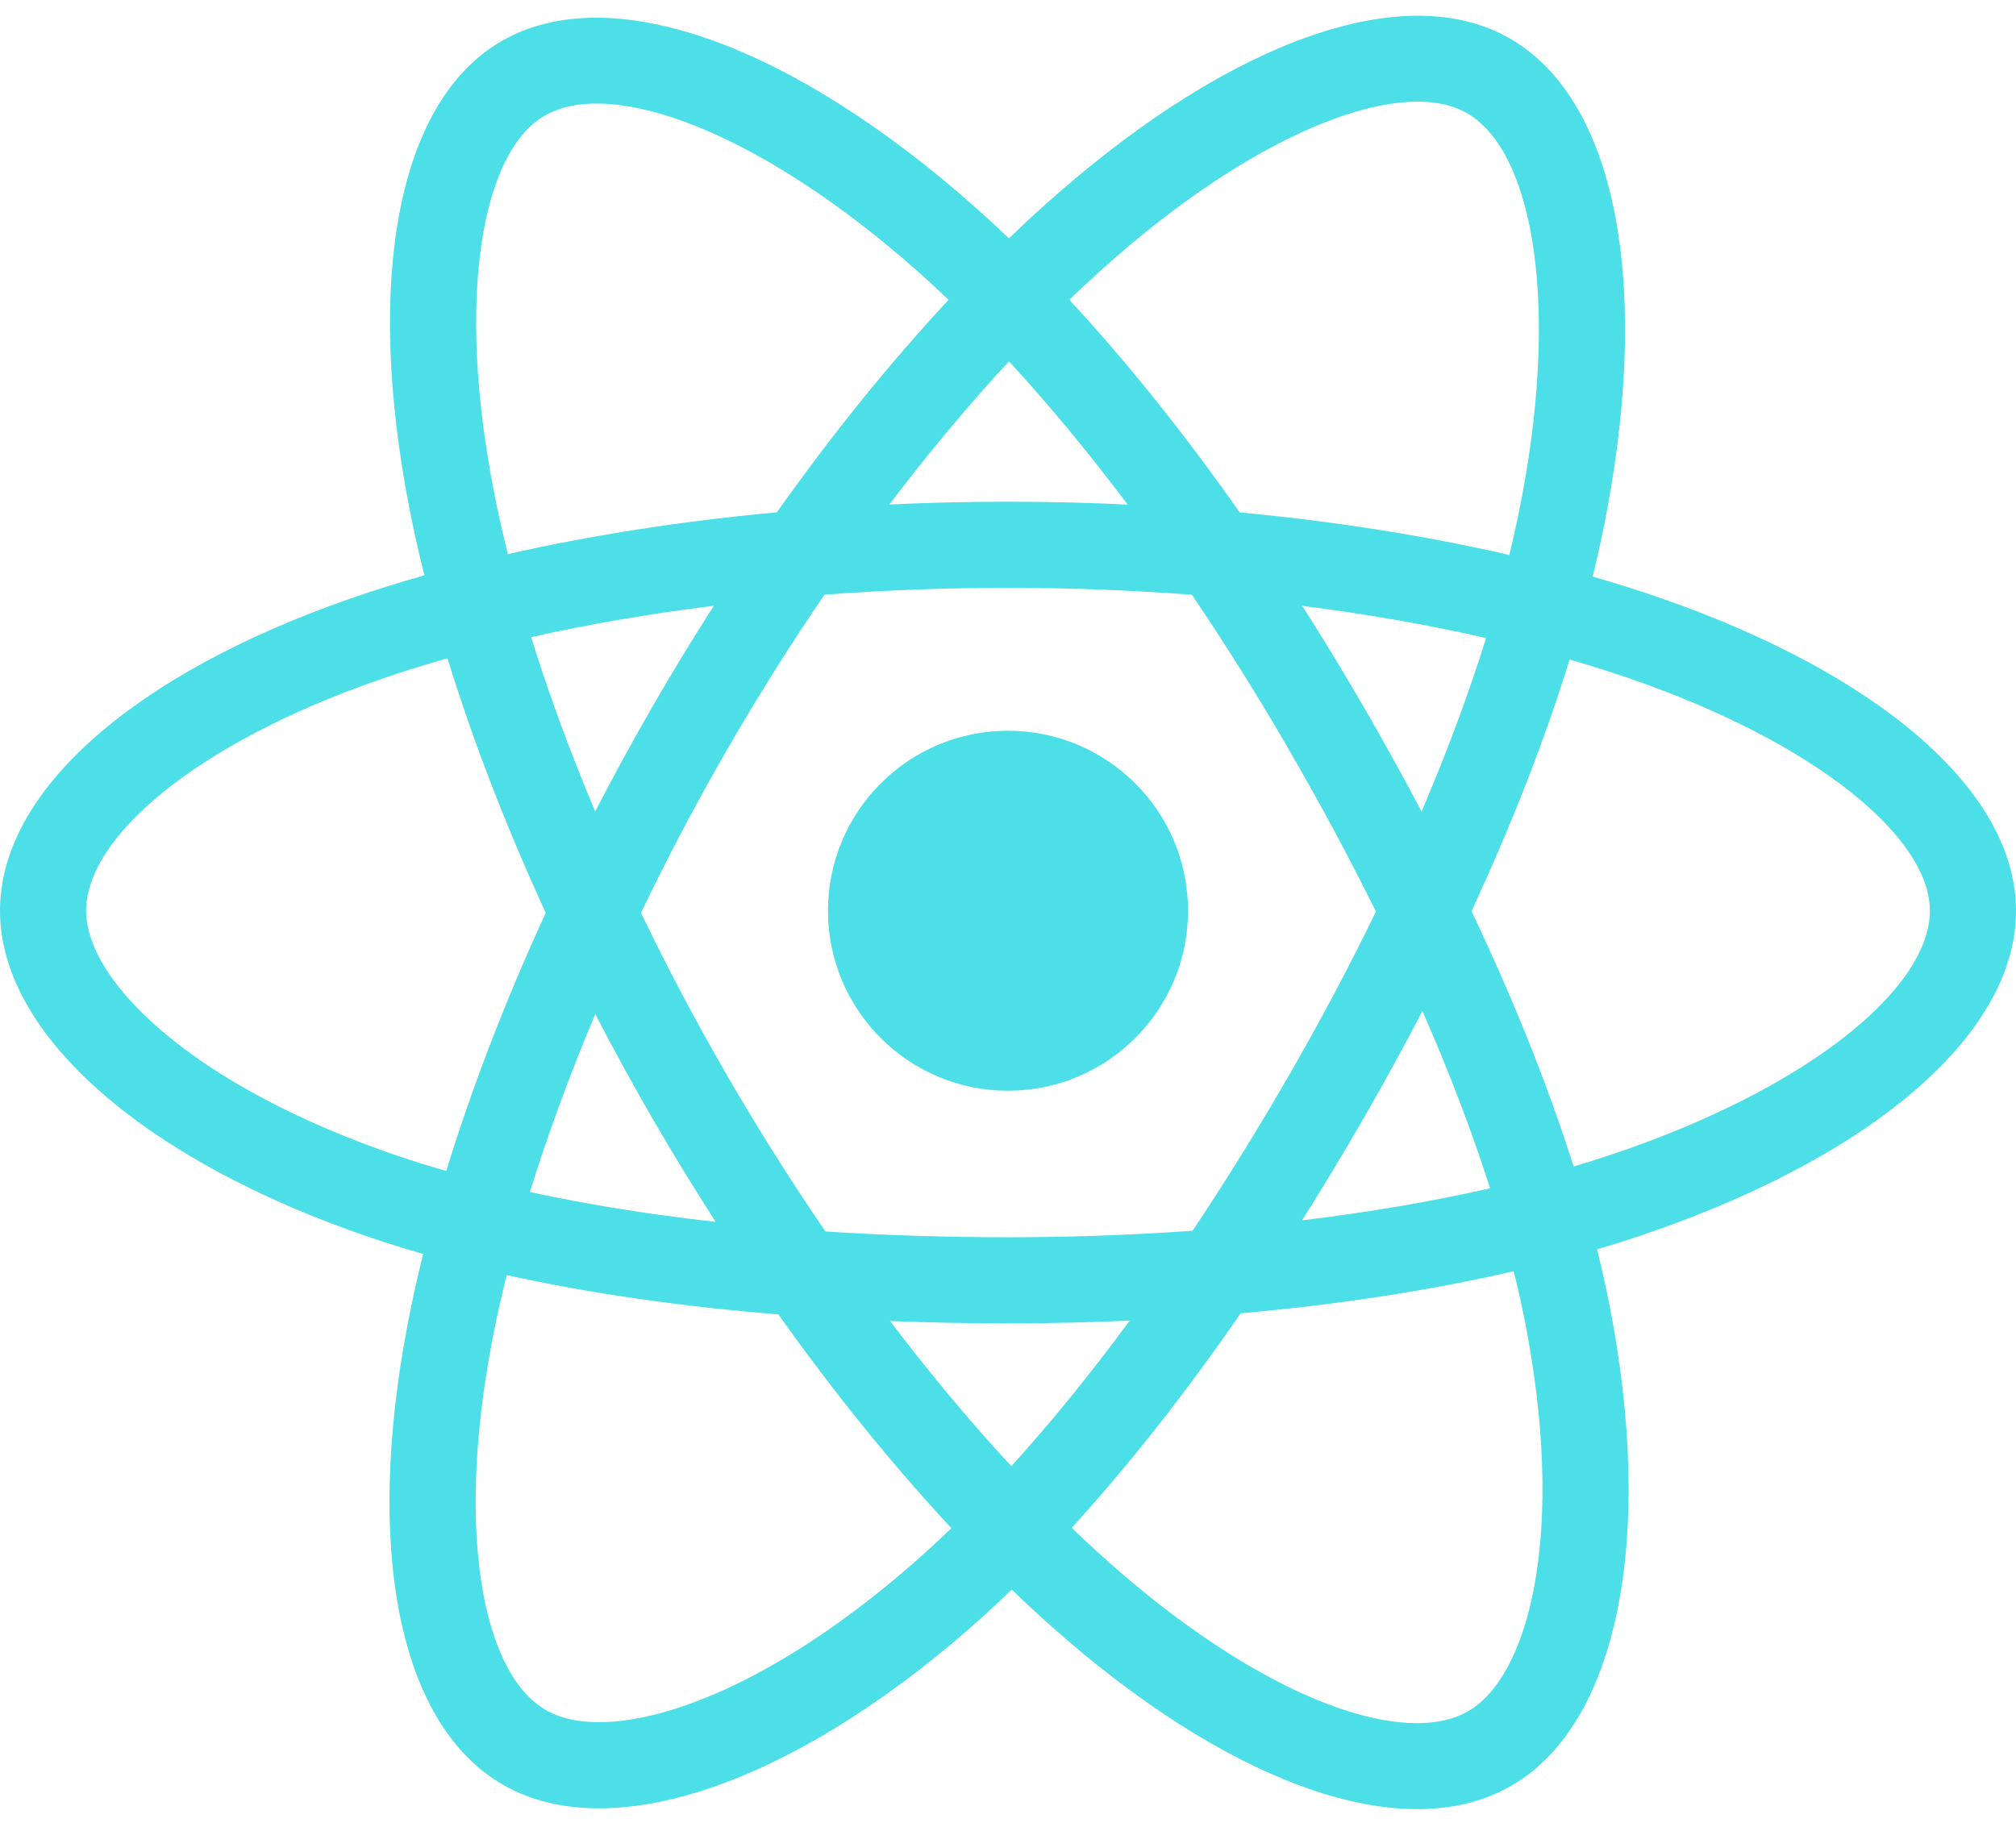
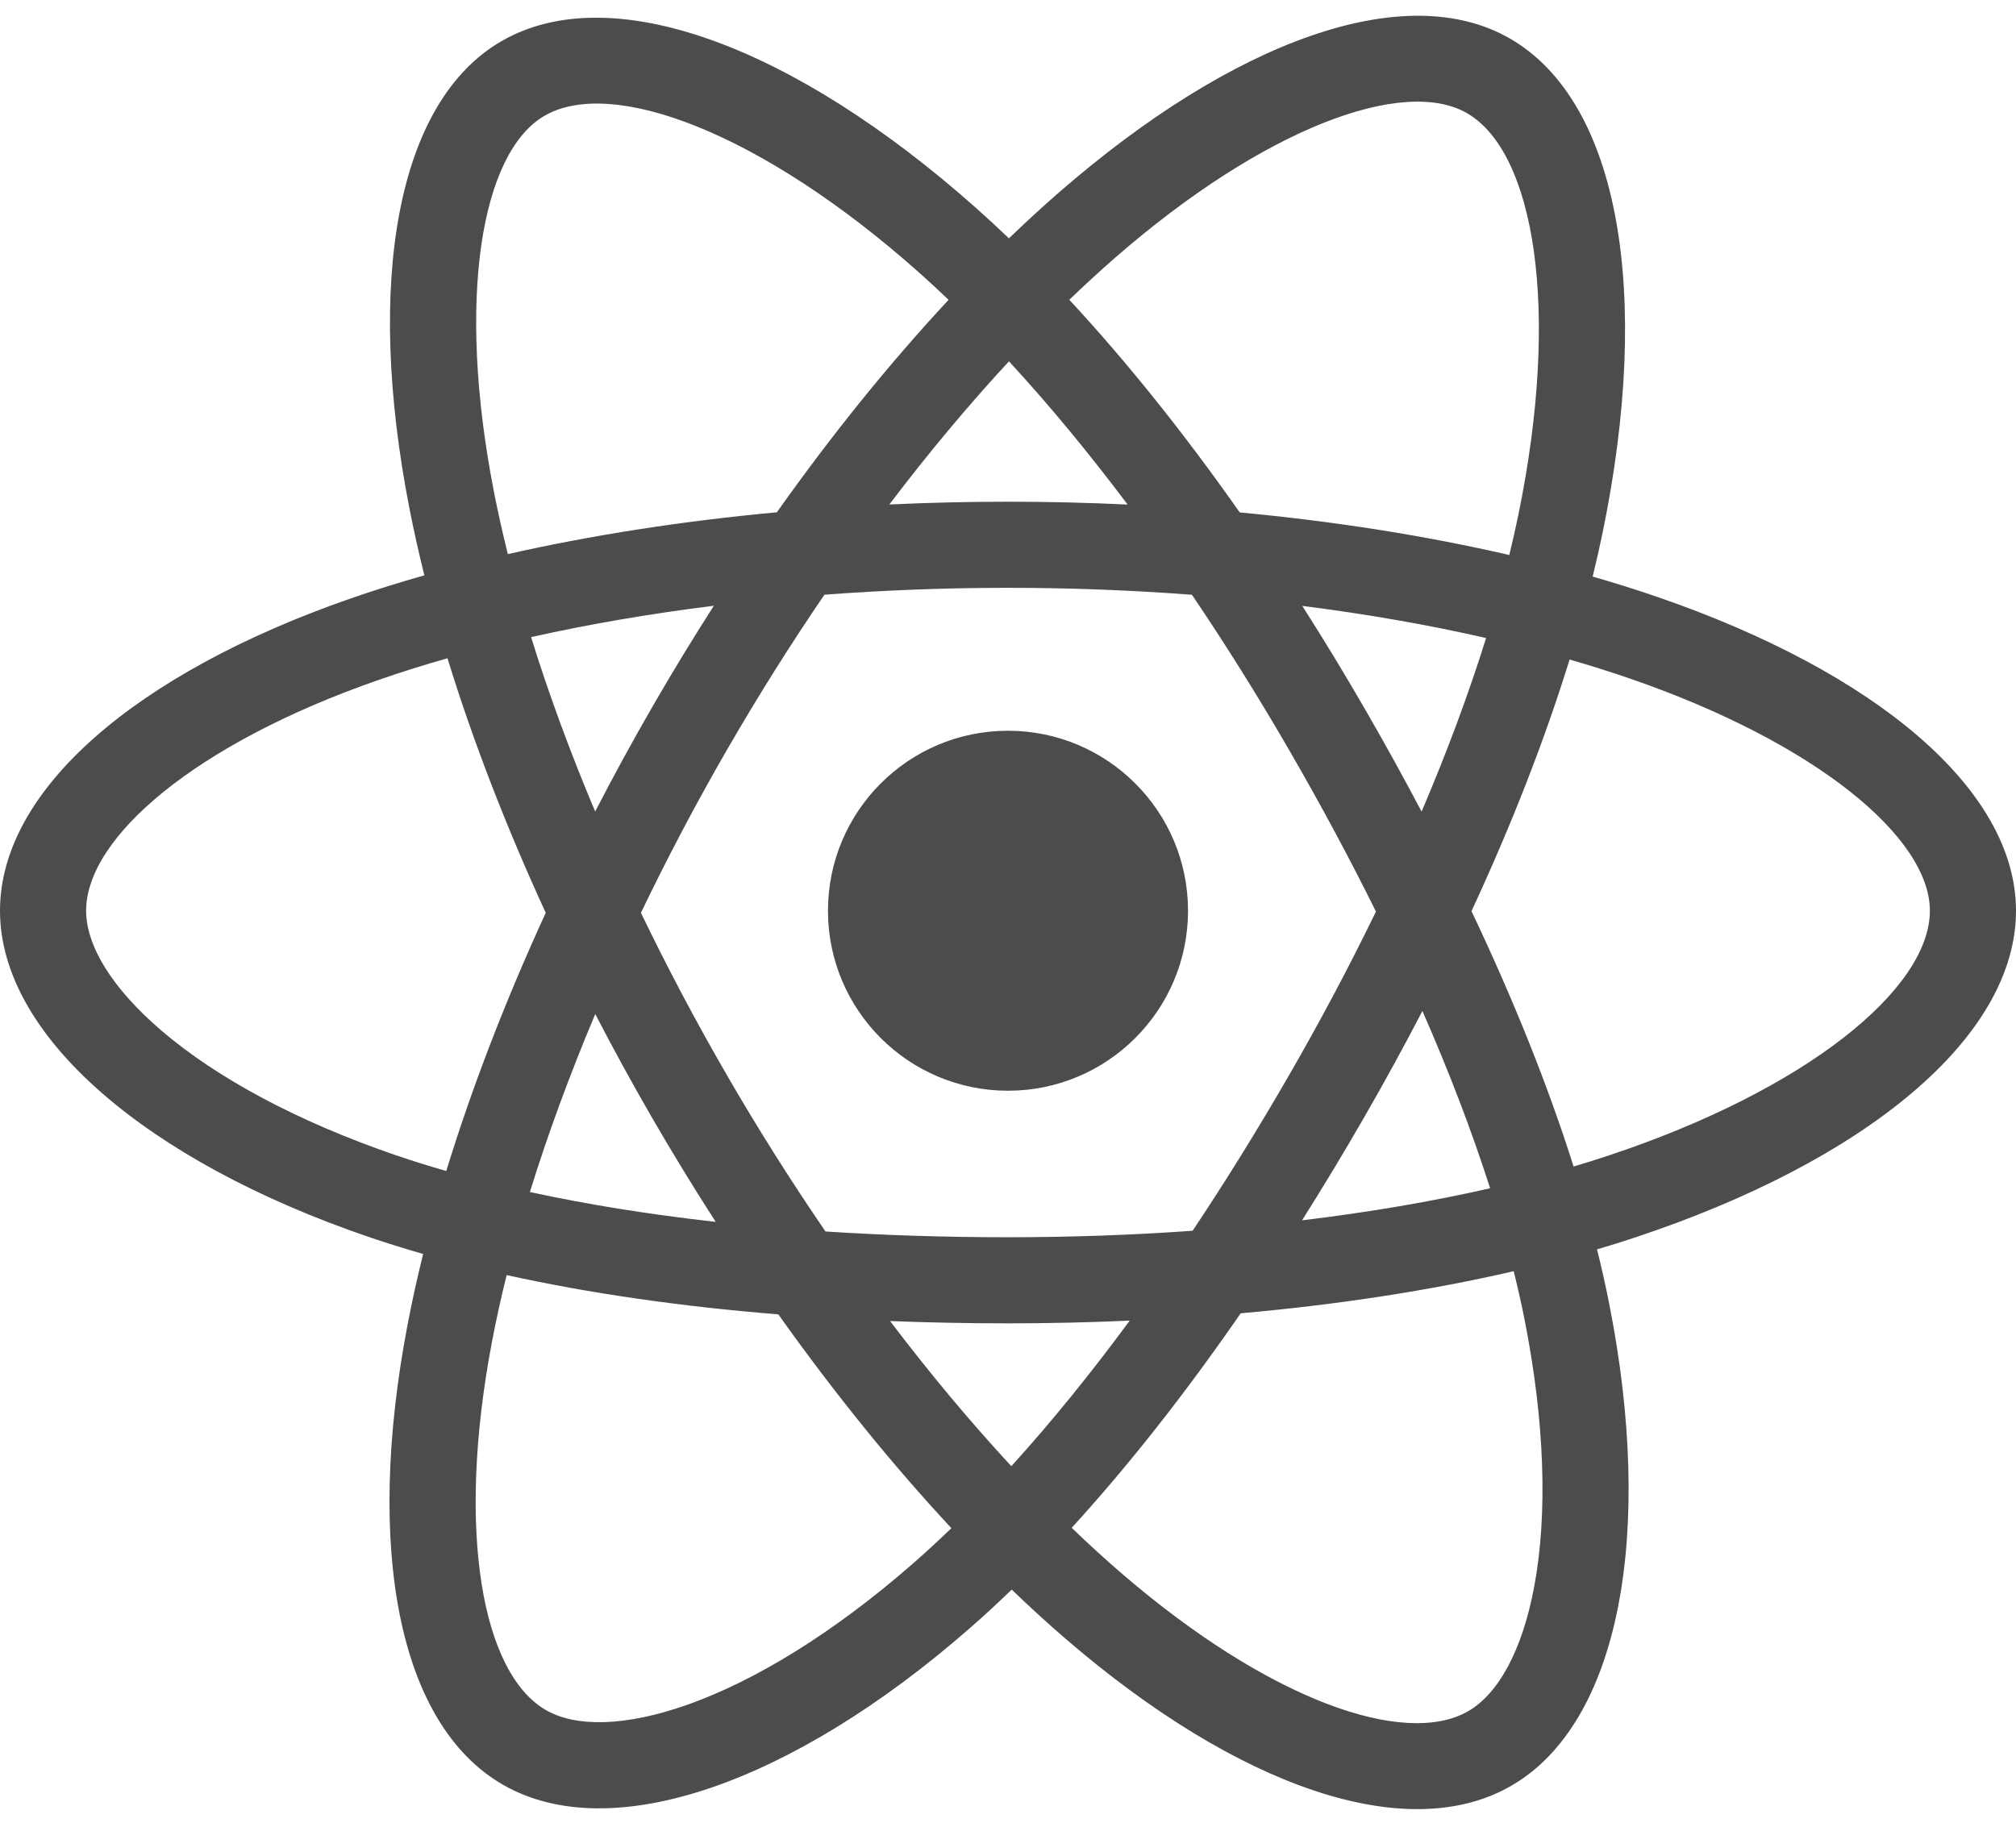
- <svg xmlns="http://www.w3.org/2000/svg" width="64" height="58" viewBox="0 0 64 58" fill="none">
-   <path d="M52.621 18.956C51.957 18.727 51.269 18.511 50.561 18.307C50.677 17.831 50.784 17.363 50.879 16.901C52.438 9.331 51.419 3.233 47.937 1.225C44.598 -0.701 39.138 1.307 33.623 6.106C33.093 6.567 32.561 7.056 32.03 7.568C31.675 7.229 31.322 6.902 30.969 6.589C25.19 1.457 19.397 -0.705 15.918 1.308C12.583 3.239 11.595 8.973 12.999 16.147C13.134 16.84 13.293 17.548 13.472 18.267C12.652 18.5 11.861 18.748 11.103 19.012C4.327 21.374 0 25.077 0 28.917C0 32.883 4.645 36.862 11.703 39.274C12.26 39.464 12.838 39.644 13.433 39.815C13.24 40.593 13.072 41.356 12.931 42.1C11.592 49.15 12.637 54.747 15.964 56.666C19.4 58.648 25.167 56.611 30.782 51.702C31.226 51.314 31.672 50.903 32.118 50.471C32.696 51.029 33.274 51.556 33.848 52.05C39.287 56.731 44.66 58.621 47.983 56.697C51.416 54.709 52.531 48.696 51.083 41.38C50.972 40.821 50.844 40.25 50.699 39.669C51.104 39.549 51.502 39.426 51.889 39.297C59.226 36.866 64 32.936 64 28.917C64 25.063 59.533 21.335 52.621 18.956ZM51.029 36.702C50.68 36.818 50.321 36.93 49.955 37.038C49.145 34.474 48.051 31.747 46.714 28.93C47.99 26.18 49.041 23.488 49.828 20.941C50.483 21.13 51.119 21.33 51.731 21.541C57.653 23.58 61.266 26.594 61.266 28.917C61.266 31.391 57.364 34.603 51.029 36.702ZM48.401 41.91C49.041 45.146 49.133 48.071 48.709 50.357C48.328 52.412 47.561 53.782 46.613 54.33C44.596 55.498 40.283 53.98 35.631 49.977C35.098 49.519 34.561 49.029 34.022 48.51C35.825 46.538 37.628 44.245 39.387 41.699C42.481 41.424 45.404 40.975 48.054 40.362C48.185 40.889 48.301 41.406 48.401 41.91ZM21.819 54.129C19.849 54.825 18.279 54.844 17.33 54.297C15.312 53.133 14.472 48.639 15.617 42.609C15.748 41.919 15.904 41.21 16.084 40.485C18.706 41.065 21.608 41.482 24.709 41.733C26.48 44.225 28.334 46.515 30.203 48.521C29.794 48.915 29.388 49.29 28.983 49.644C26.5 51.814 24.012 53.354 21.819 54.129ZM12.587 36.687C9.466 35.62 6.889 34.234 5.123 32.721C3.535 31.362 2.734 30.012 2.734 28.917C2.734 26.587 6.208 23.614 12.003 21.594C12.706 21.349 13.442 21.117 14.206 20.901C15.007 23.506 16.058 26.229 17.325 28.983C16.041 31.779 14.976 34.546 14.167 37.181C13.622 37.025 13.095 36.86 12.587 36.687ZM15.682 15.622C14.479 9.475 15.278 4.838 17.288 3.675C19.429 2.435 24.164 4.202 29.154 8.633C29.473 8.916 29.793 9.213 30.114 9.52C28.255 11.516 26.417 13.789 24.662 16.266C21.652 16.545 18.771 16.994 16.122 17.594C15.955 16.924 15.808 16.265 15.682 15.622ZM43.288 22.439C42.655 21.345 42.005 20.277 41.342 19.238C43.384 19.496 45.341 19.839 47.178 20.258C46.626 22.026 45.939 23.874 45.13 25.769C44.549 24.667 43.935 23.556 43.288 22.439ZM32.031 11.473C33.292 12.84 34.554 14.365 35.797 16.02C34.545 15.961 33.278 15.93 32 15.93C30.734 15.93 29.477 15.96 28.233 16.018C29.476 14.379 30.75 12.855 32.031 11.473ZM20.701 22.458C20.068 23.555 19.465 24.66 18.894 25.767C18.098 23.879 17.416 22.022 16.86 20.229C18.686 19.821 20.633 19.486 22.662 19.233C21.99 20.282 21.335 21.358 20.701 22.457V22.458ZM22.721 38.796C20.625 38.562 18.648 38.245 16.822 37.848C17.388 36.023 18.084 34.126 18.897 32.197C19.47 33.304 20.075 34.41 20.711 35.509H20.711C21.36 36.629 22.031 37.726 22.721 38.796ZM32.106 46.553C30.81 45.155 29.518 43.609 28.256 41.945C29.481 41.993 30.73 42.018 32 42.018C33.304 42.018 34.594 41.988 35.863 41.932C34.617 43.625 33.359 45.174 32.106 46.553ZM45.156 32.099C46.011 34.049 46.732 35.935 47.305 37.729C45.449 38.152 43.446 38.493 41.335 38.747C41.999 37.694 42.655 36.608 43.299 35.49C43.951 34.36 44.57 33.227 45.156 32.099ZM40.931 34.124C39.931 35.859 38.904 37.515 37.861 39.078C35.962 39.214 34 39.284 32 39.284C30.008 39.284 28.071 39.222 26.206 39.101C25.121 37.517 24.071 35.856 23.077 34.139H23.078C22.086 32.427 21.174 30.7 20.347 28.983C21.173 27.261 22.084 25.533 23.069 23.823L23.069 23.824C24.057 22.11 25.098 20.457 26.172 18.883C28.076 18.739 30.027 18.664 32 18.664H32C33.981 18.664 35.936 18.74 37.839 18.885C38.897 20.447 39.93 22.095 40.922 23.809C41.926 25.542 42.847 27.259 43.681 28.944C42.85 30.657 41.93 32.392 40.931 34.124ZM46.571 3.593C48.714 4.829 49.548 9.814 48.201 16.35C48.115 16.767 48.019 17.192 47.914 17.622C45.258 17.009 42.375 16.553 39.356 16.27C37.598 13.766 35.775 11.489 33.946 9.518C34.438 9.045 34.929 8.594 35.418 8.168C40.143 4.056 44.559 2.433 46.571 3.593ZM32 23.202C35.156 23.202 37.715 25.761 37.715 28.917C37.715 32.073 35.156 34.632 32 34.632C28.844 34.632 26.285 32.073 26.285 28.917C26.285 25.761 28.844 23.202 32 23.202Z" fill="#00D2DF" fill-opacity="0.7" />
+ <svg xmlns="http://www.w3.org/2000/svg" width="64" height="58" viewBox="0 0 64 58" fill="currentColor">
+   <path d="M52.621 18.956C51.957 18.727 51.269 18.511 50.561 18.307C50.677 17.831 50.784 17.363 50.879 16.901C52.438 9.331 51.419 3.233 47.937 1.225C44.598 -0.701 39.138 1.307 33.623 6.106C33.093 6.567 32.561 7.056 32.03 7.568C31.675 7.229 31.322 6.902 30.969 6.589C25.19 1.457 19.397 -0.705 15.918 1.308C12.583 3.239 11.595 8.973 12.999 16.147C13.134 16.84 13.293 17.548 13.472 18.267C12.652 18.5 11.861 18.748 11.103 19.012C4.327 21.374 0 25.077 0 28.917C0 32.883 4.645 36.862 11.703 39.274C12.26 39.464 12.838 39.644 13.433 39.815C13.24 40.593 13.072 41.356 12.931 42.1C11.592 49.15 12.637 54.747 15.964 56.666C19.4 58.648 25.167 56.611 30.782 51.702C31.226 51.314 31.672 50.903 32.118 50.471C32.696 51.029 33.274 51.556 33.848 52.05C39.287 56.731 44.66 58.621 47.983 56.697C51.416 54.709 52.531 48.696 51.083 41.38C50.972 40.821 50.844 40.25 50.699 39.669C51.104 39.549 51.502 39.426 51.889 39.297C59.226 36.866 64 32.936 64 28.917C64 25.063 59.533 21.335 52.621 18.956ZM51.029 36.702C50.68 36.818 50.321 36.93 49.955 37.038C49.145 34.474 48.051 31.747 46.714 28.93C47.99 26.18 49.041 23.488 49.828 20.941C50.483 21.13 51.119 21.33 51.731 21.541C57.653 23.58 61.266 26.594 61.266 28.917C61.266 31.391 57.364 34.603 51.029 36.702ZM48.401 41.91C49.041 45.146 49.133 48.071 48.709 50.357C48.328 52.412 47.561 53.782 46.613 54.33C44.596 55.498 40.283 53.98 35.631 49.977C35.098 49.519 34.561 49.029 34.022 48.51C35.825 46.538 37.628 44.245 39.387 41.699C42.481 41.424 45.404 40.975 48.054 40.362C48.185 40.889 48.301 41.406 48.401 41.91ZM21.819 54.129C19.849 54.825 18.279 54.844 17.33 54.297C15.312 53.133 14.472 48.639 15.617 42.609C15.748 41.919 15.904 41.21 16.084 40.485C18.706 41.065 21.608 41.482 24.709 41.733C26.48 44.225 28.334 46.515 30.203 48.521C29.794 48.915 29.388 49.29 28.983 49.644C26.5 51.814 24.012 53.354 21.819 54.129ZM12.587 36.687C9.466 35.62 6.889 34.234 5.123 32.721C3.535 31.362 2.734 30.012 2.734 28.917C2.734 26.587 6.208 23.614 12.003 21.594C12.706 21.349 13.442 21.117 14.206 20.901C15.007 23.506 16.058 26.229 17.325 28.983C16.041 31.779 14.976 34.546 14.167 37.181C13.622 37.025 13.095 36.86 12.587 36.687ZM15.682 15.622C14.479 9.475 15.278 4.838 17.288 3.675C19.429 2.435 24.164 4.202 29.154 8.633C29.473 8.916 29.793 9.213 30.114 9.52C28.255 11.516 26.417 13.789 24.662 16.266C21.652 16.545 18.771 16.994 16.122 17.594C15.955 16.924 15.808 16.265 15.682 15.622ZM43.288 22.439C42.655 21.345 42.005 20.277 41.342 19.238C43.384 19.496 45.341 19.839 47.178 20.258C46.626 22.026 45.939 23.874 45.13 25.769C44.549 24.667 43.935 23.556 43.288 22.439ZM32.031 11.473C33.292 12.84 34.554 14.365 35.797 16.02C34.545 15.961 33.278 15.93 32 15.93C30.734 15.93 29.477 15.96 28.233 16.018C29.476 14.379 30.75 12.855 32.031 11.473ZM20.701 22.458C20.068 23.555 19.465 24.66 18.894 25.767C18.098 23.879 17.416 22.022 16.86 20.229C18.686 19.821 20.633 19.486 22.662 19.233C21.99 20.282 21.335 21.358 20.701 22.457V22.458ZM22.721 38.796C20.625 38.562 18.648 38.245 16.822 37.848C17.388 36.023 18.084 34.126 18.897 32.197C19.47 33.304 20.075 34.41 20.711 35.509H20.711C21.36 36.629 22.031 37.726 22.721 38.796ZM32.106 46.553C30.81 45.155 29.518 43.609 28.256 41.945C29.481 41.993 30.73 42.018 32 42.018C33.304 42.018 34.594 41.988 35.863 41.932C34.617 43.625 33.359 45.174 32.106 46.553ZM45.156 32.099C46.011 34.049 46.732 35.935 47.305 37.729C45.449 38.152 43.446 38.493 41.335 38.747C41.999 37.694 42.655 36.608 43.299 35.49C43.951 34.36 44.57 33.227 45.156 32.099ZM40.931 34.124C39.931 35.859 38.904 37.515 37.861 39.078C35.962 39.214 34 39.284 32 39.284C30.008 39.284 28.071 39.222 26.206 39.101C25.121 37.517 24.071 35.856 23.077 34.139H23.078C22.086 32.427 21.174 30.7 20.347 28.983C21.173 27.261 22.084 25.533 23.069 23.823L23.069 23.824C24.057 22.11 25.098 20.457 26.172 18.883C28.076 18.739 30.027 18.664 32 18.664H32C33.981 18.664 35.936 18.74 37.839 18.885C38.897 20.447 39.93 22.095 40.922 23.809C41.926 25.542 42.847 27.259 43.681 28.944C42.85 30.657 41.93 32.392 40.931 34.124ZM46.571 3.593C48.714 4.829 49.548 9.814 48.201 16.35C48.115 16.767 48.019 17.192 47.914 17.622C45.258 17.009 42.375 16.553 39.356 16.27C37.598 13.766 35.775 11.489 33.946 9.518C34.438 9.045 34.929 8.594 35.418 8.168C40.143 4.056 44.559 2.433 46.571 3.593ZM32 23.202C35.156 23.202 37.715 25.761 37.715 28.917C37.715 32.073 35.156 34.632 32 34.632C28.844 34.632 26.285 32.073 26.285 28.917C26.285 25.761 28.844 23.202 32 23.202Z" fill="currentColor" fill-opacity="0.7" />
</svg>
